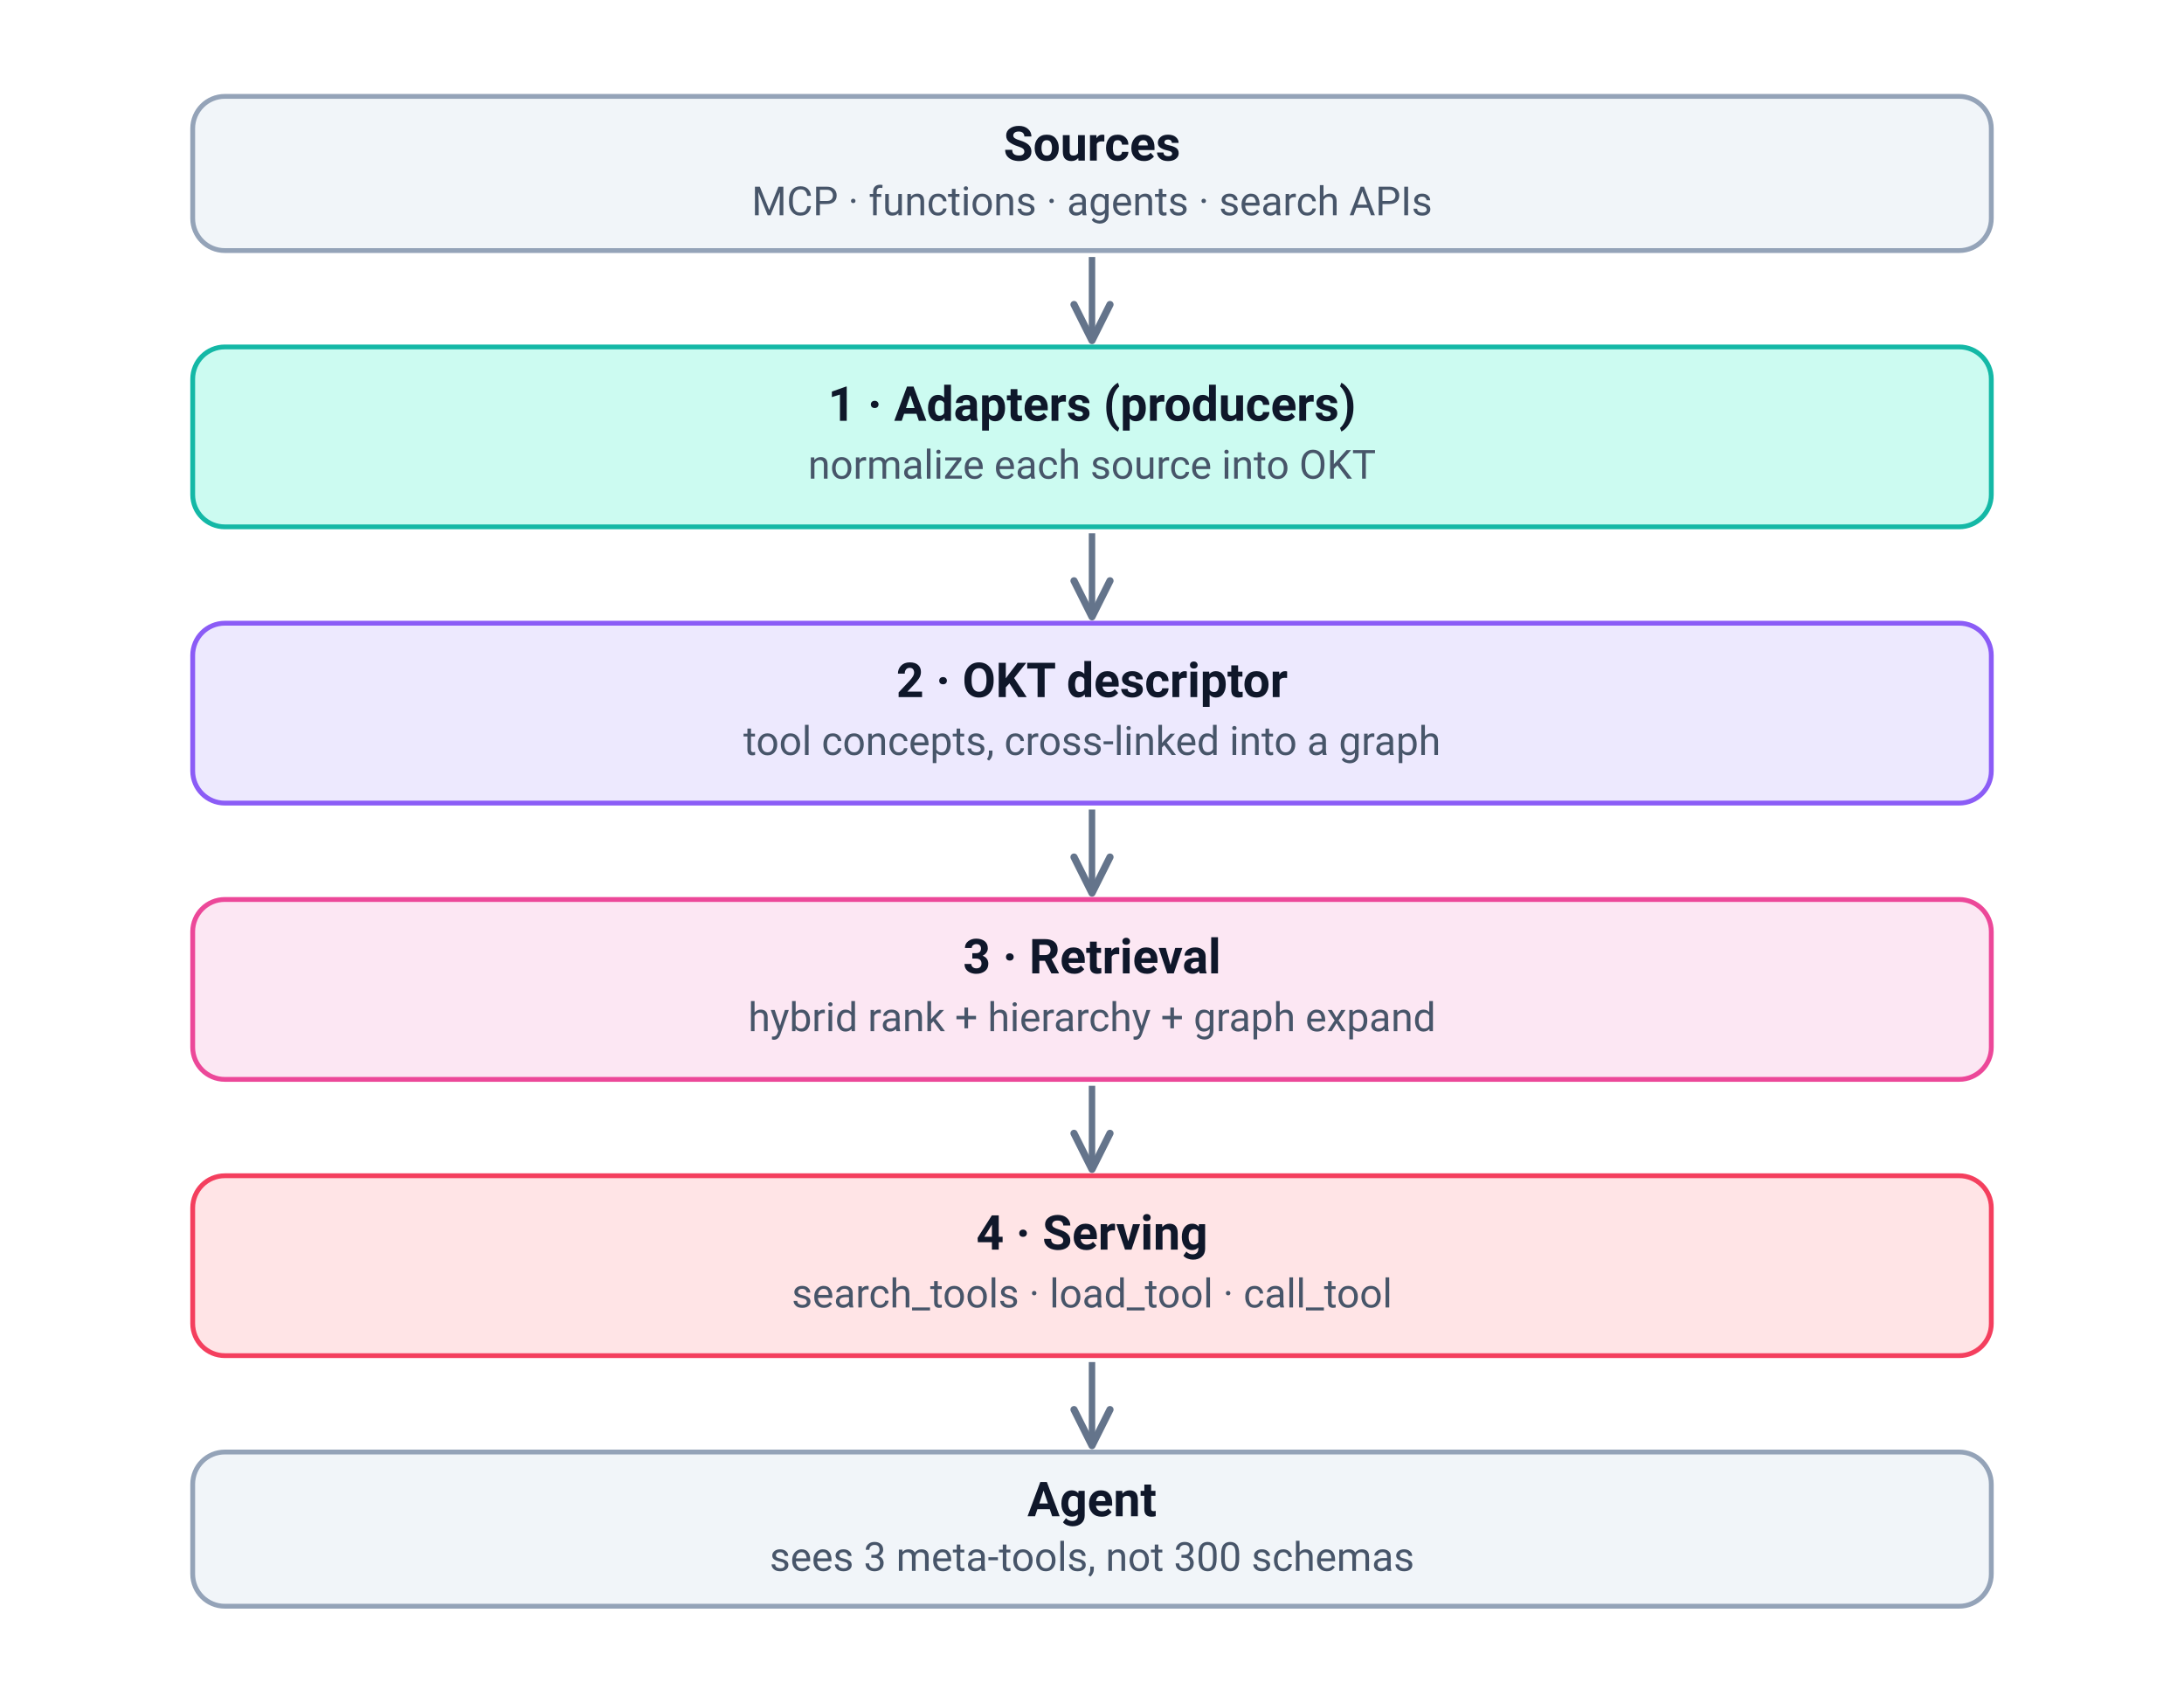
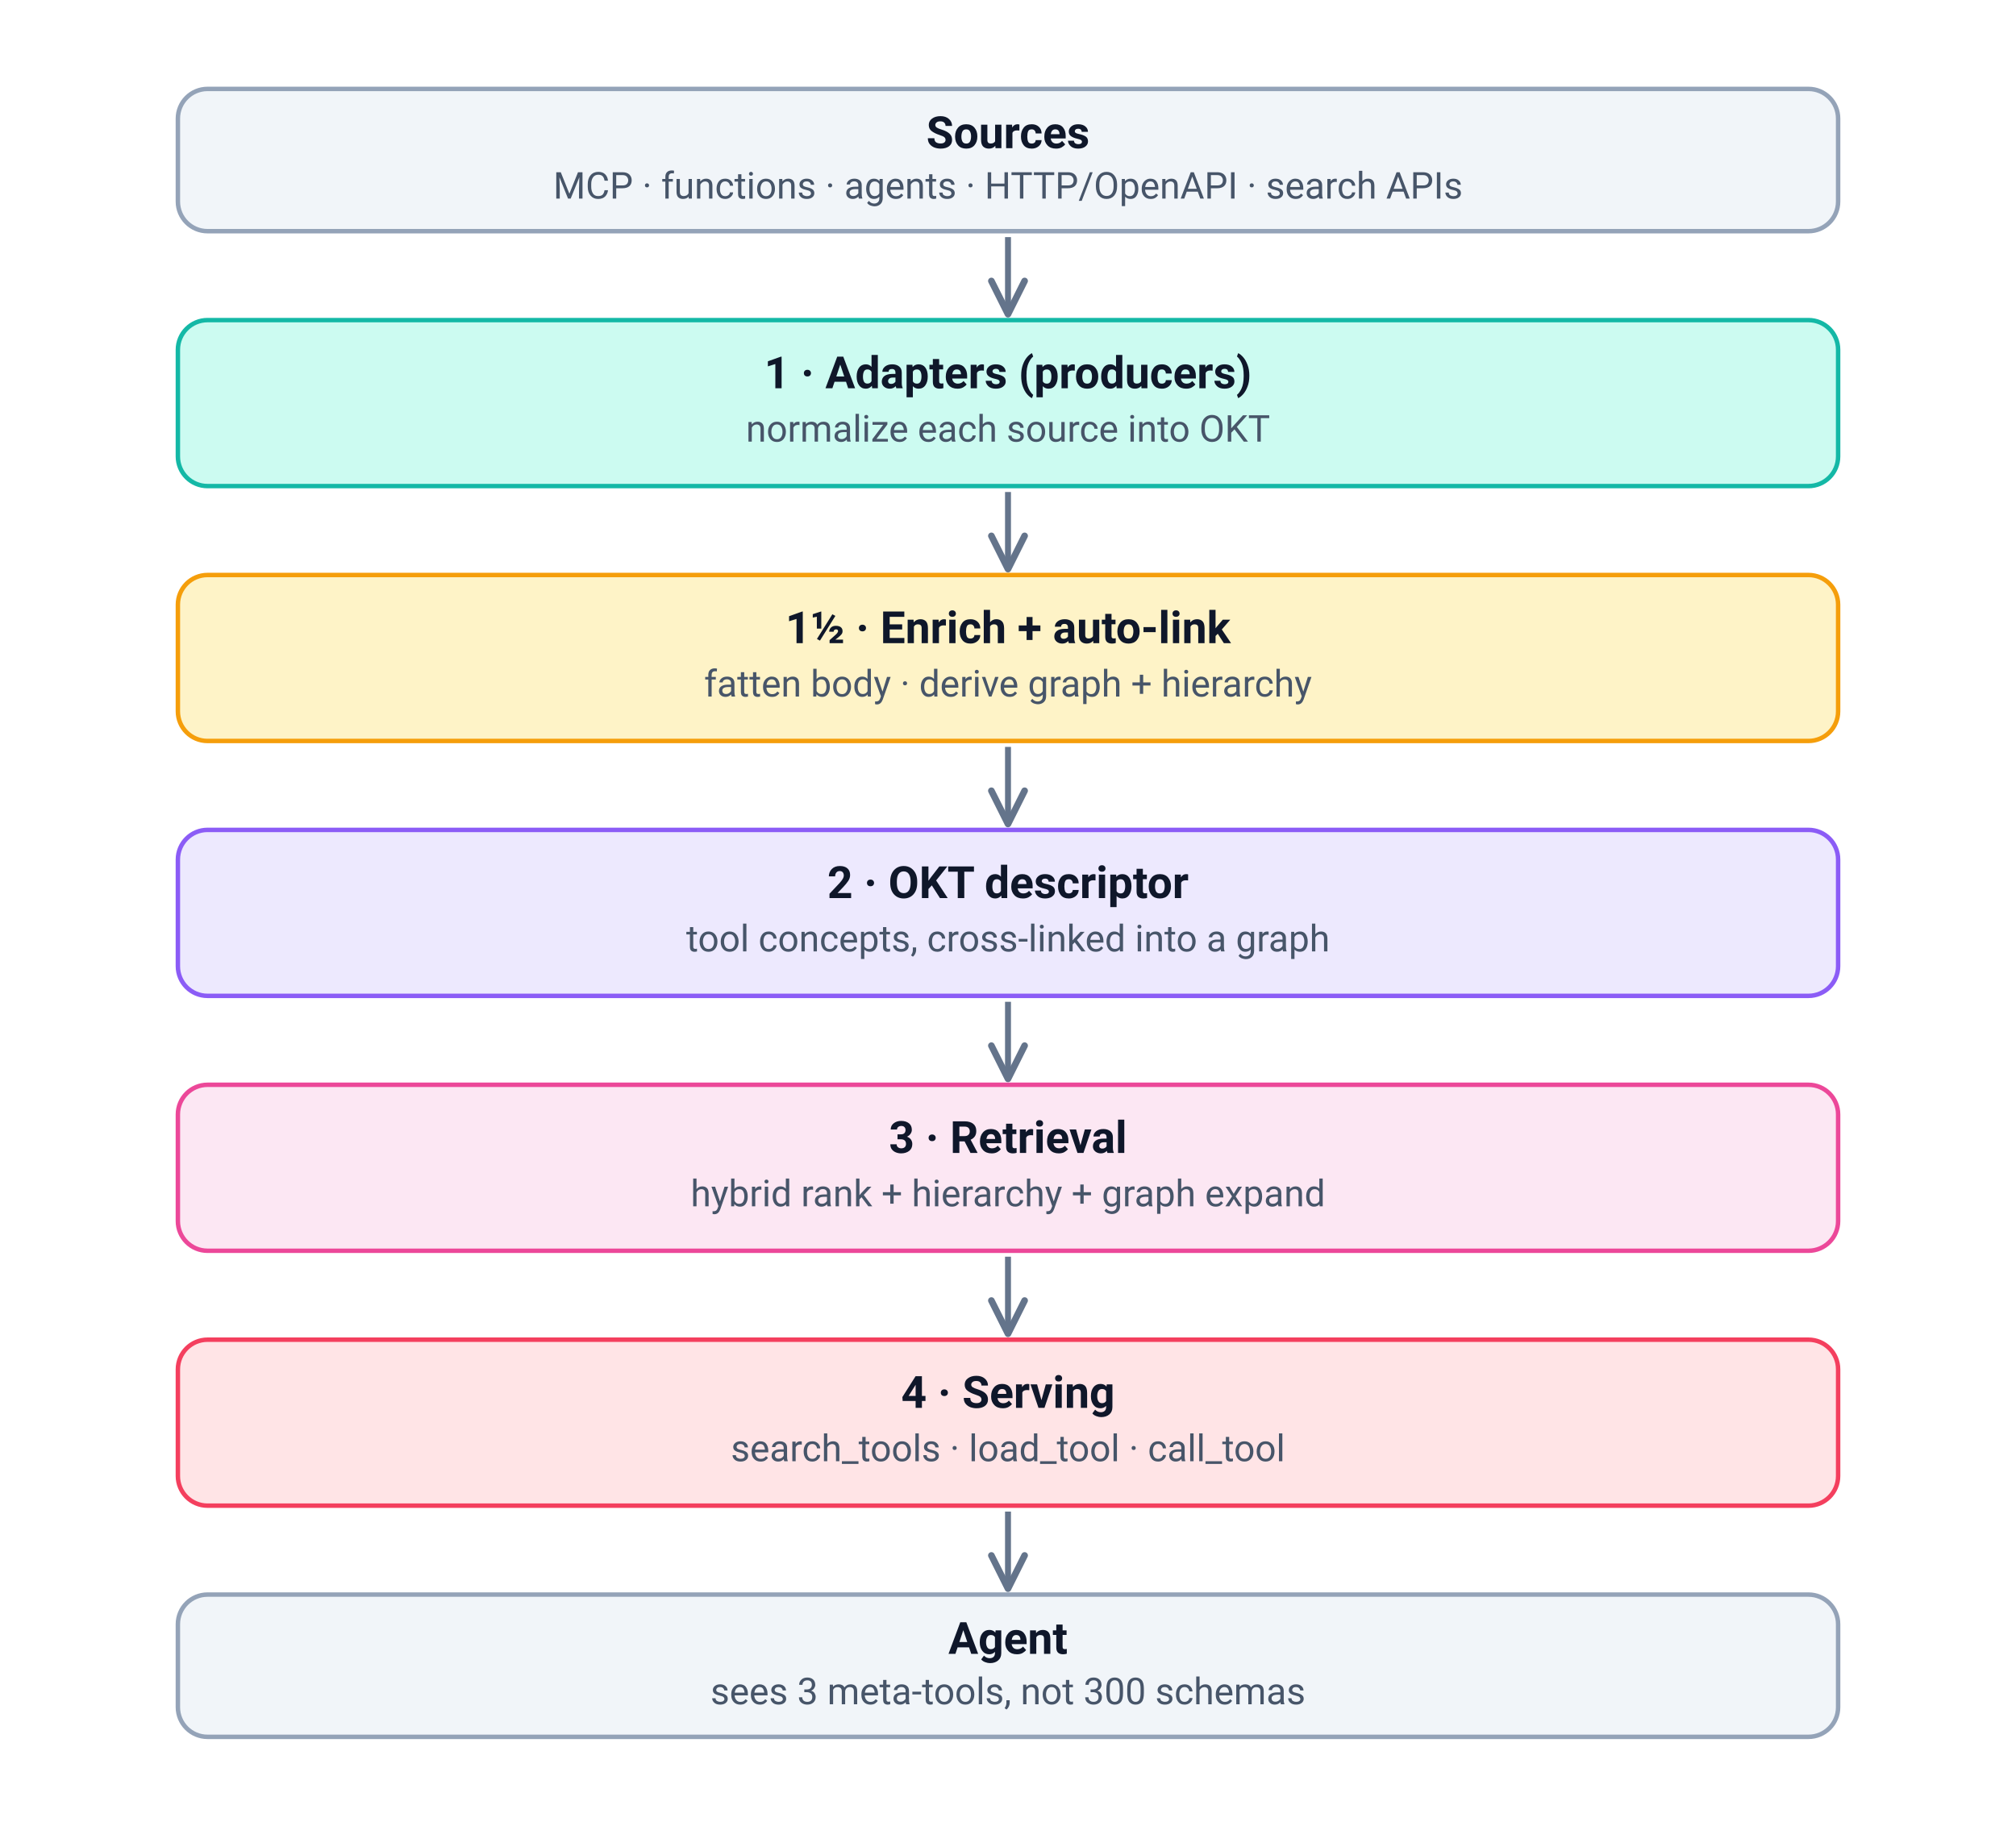
- <svg xmlns="http://www.w3.org/2000/svg" width="680" height="530" viewBox="0 0 680 530" role="img" aria-label="OKTS four-layer architecture">
+ <svg xmlns="http://www.w3.org/2000/svg" width="680" height="616" viewBox="0 0 680 616" role="img" aria-label="OKTS four-layer architecture">
  <style>
    text { font-family: system-ui, -apple-system, 'Segoe UI', Roboto, sans-serif; }
    .title { font-size: 15px; font-weight: 600; fill: #0f172a; }
    .sub { font-size: 12.5px; fill: #475569; }
    .edge { stroke: #64748b; stroke-width: 2; fill: none; }
  </style>
  <defs>
    <marker id="arrow" viewBox="0 0 10 10" refX="9" refY="5" markerWidth="7" markerHeight="7" orient="auto">
      <path d="M1 1 L9 5 L1 9" fill="none" stroke="#64748b" stroke-width="1.6" stroke-linecap="round" stroke-linejoin="round" />
    </marker>
  </defs>
  <rect x="60" y="30" width="560" height="48" rx="10" fill="#f1f5f9" stroke="#94a3b8" stroke-width="1.5" />
  <text class="title" x="340" y="50" text-anchor="middle">Sources</text>
-   <text class="sub" x="340" y="67" text-anchor="middle">MCP · functions · agents · search APIs</text>
+   <text class="sub" x="340" y="67" text-anchor="middle">MCP · functions · agents · HTTP/OpenAPI · search APIs</text>
  <line class="edge" x1="340" y1="80" x2="340" y2="106" marker-end="url(#arrow)" />
  <rect x="60" y="108" width="560" height="56" rx="10" fill="#ccfbf1" stroke="#14b8a6" stroke-width="1.5" />
  <text class="title" x="340" y="131" text-anchor="middle">1 · Adapters (producers)</text>
  <text class="sub" x="340" y="149" text-anchor="middle">normalize each source into OKT</text>
  <line class="edge" x1="340" y1="166" x2="340" y2="192" marker-end="url(#arrow)" />
-   <rect x="60" y="194" width="560" height="56" rx="10" fill="#ede9fe" stroke="#8b5cf6" stroke-width="1.5" />
-   <text class="title" x="340" y="217" text-anchor="middle">2 · OKT descriptor</text>
-   <text class="sub" x="340" y="235" text-anchor="middle">tool concepts, cross-linked into a graph</text>
+   <rect x="60" y="194" width="560" height="56" rx="10" fill="#fef3c7" stroke="#f59e0b" stroke-width="1.5" />
+   <text class="title" x="340" y="217" text-anchor="middle">1½ · Enrich + auto-link</text>
+   <text class="sub" x="340" y="235" text-anchor="middle">fatten body · derive graph + hierarchy</text>
  <line class="edge" x1="340" y1="252" x2="340" y2="278" marker-end="url(#arrow)" />
-   <rect x="60" y="280" width="560" height="56" rx="10" fill="#fce7f3" stroke="#ec4899" stroke-width="1.5" />
-   <text class="title" x="340" y="303" text-anchor="middle">3 · Retrieval</text>
-   <text class="sub" x="340" y="321" text-anchor="middle">hybrid rank + hierarchy + graph expand</text>
+   <rect x="60" y="280" width="560" height="56" rx="10" fill="#ede9fe" stroke="#8b5cf6" stroke-width="1.5" />
+   <text class="title" x="340" y="303" text-anchor="middle">2 · OKT descriptor</text>
+   <text class="sub" x="340" y="321" text-anchor="middle">tool concepts, cross-linked into a graph</text>
  <line class="edge" x1="340" y1="338" x2="340" y2="364" marker-end="url(#arrow)" />
-   <rect x="60" y="366" width="560" height="56" rx="10" fill="#ffe4e6" stroke="#f43f5e" stroke-width="1.5" />
-   <text class="title" x="340" y="389" text-anchor="middle">4 · Serving</text>
-   <text class="sub" x="340" y="407" text-anchor="middle">search_tools · load_tool · call_tool</text>
+   <rect x="60" y="366" width="560" height="56" rx="10" fill="#fce7f3" stroke="#ec4899" stroke-width="1.5" />
+   <text class="title" x="340" y="389" text-anchor="middle">3 · Retrieval</text>
+   <text class="sub" x="340" y="407" text-anchor="middle">hybrid rank + hierarchy + graph expand</text>
  <line class="edge" x1="340" y1="424" x2="340" y2="450" marker-end="url(#arrow)" />
-   <rect x="60" y="452" width="560" height="48" rx="10" fill="#f1f5f9" stroke="#94a3b8" stroke-width="1.5" />
-   <text class="title" x="340" y="472" text-anchor="middle">Agent</text>
-   <text class="sub" x="340" y="489" text-anchor="middle">sees 3 meta-tools, not 300 schemas</text>
+   <rect x="60" y="452" width="560" height="56" rx="10" fill="#ffe4e6" stroke="#f43f5e" stroke-width="1.5" />
+   <text class="title" x="340" y="475" text-anchor="middle">4 · Serving</text>
+   <text class="sub" x="340" y="493" text-anchor="middle">search_tools · load_tool · call_tool</text>
+   <line class="edge" x1="340" y1="510" x2="340" y2="536" marker-end="url(#arrow)" />
+   <rect x="60" y="538" width="560" height="48" rx="10" fill="#f1f5f9" stroke="#94a3b8" stroke-width="1.5" />
+   <text class="title" x="340" y="558" text-anchor="middle">Agent</text>
+   <text class="sub" x="340" y="575" text-anchor="middle">sees 3 meta-tools, not 300 schemas</text>
</svg>
